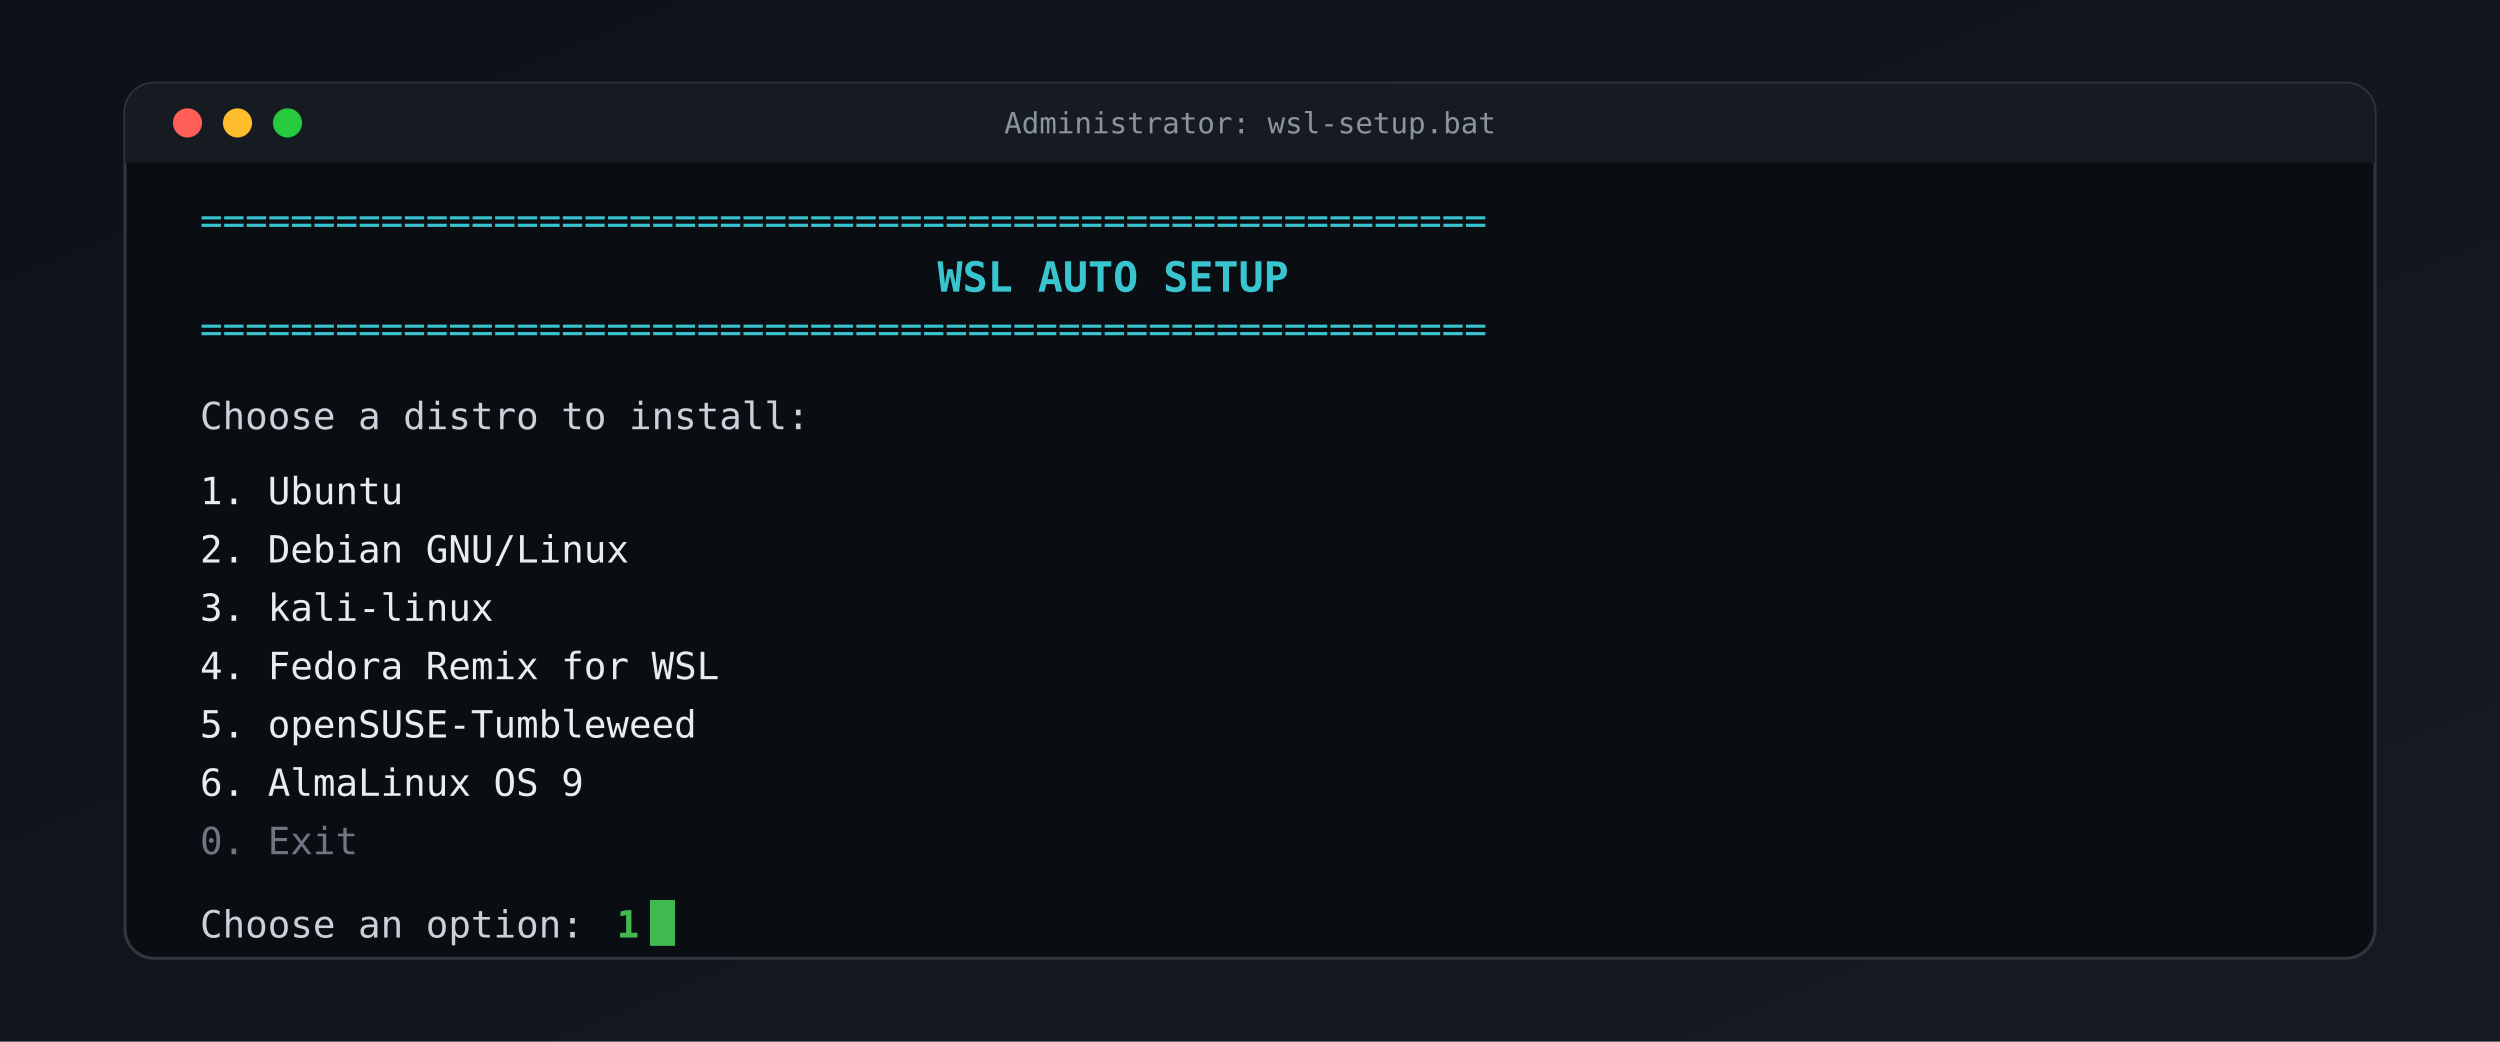
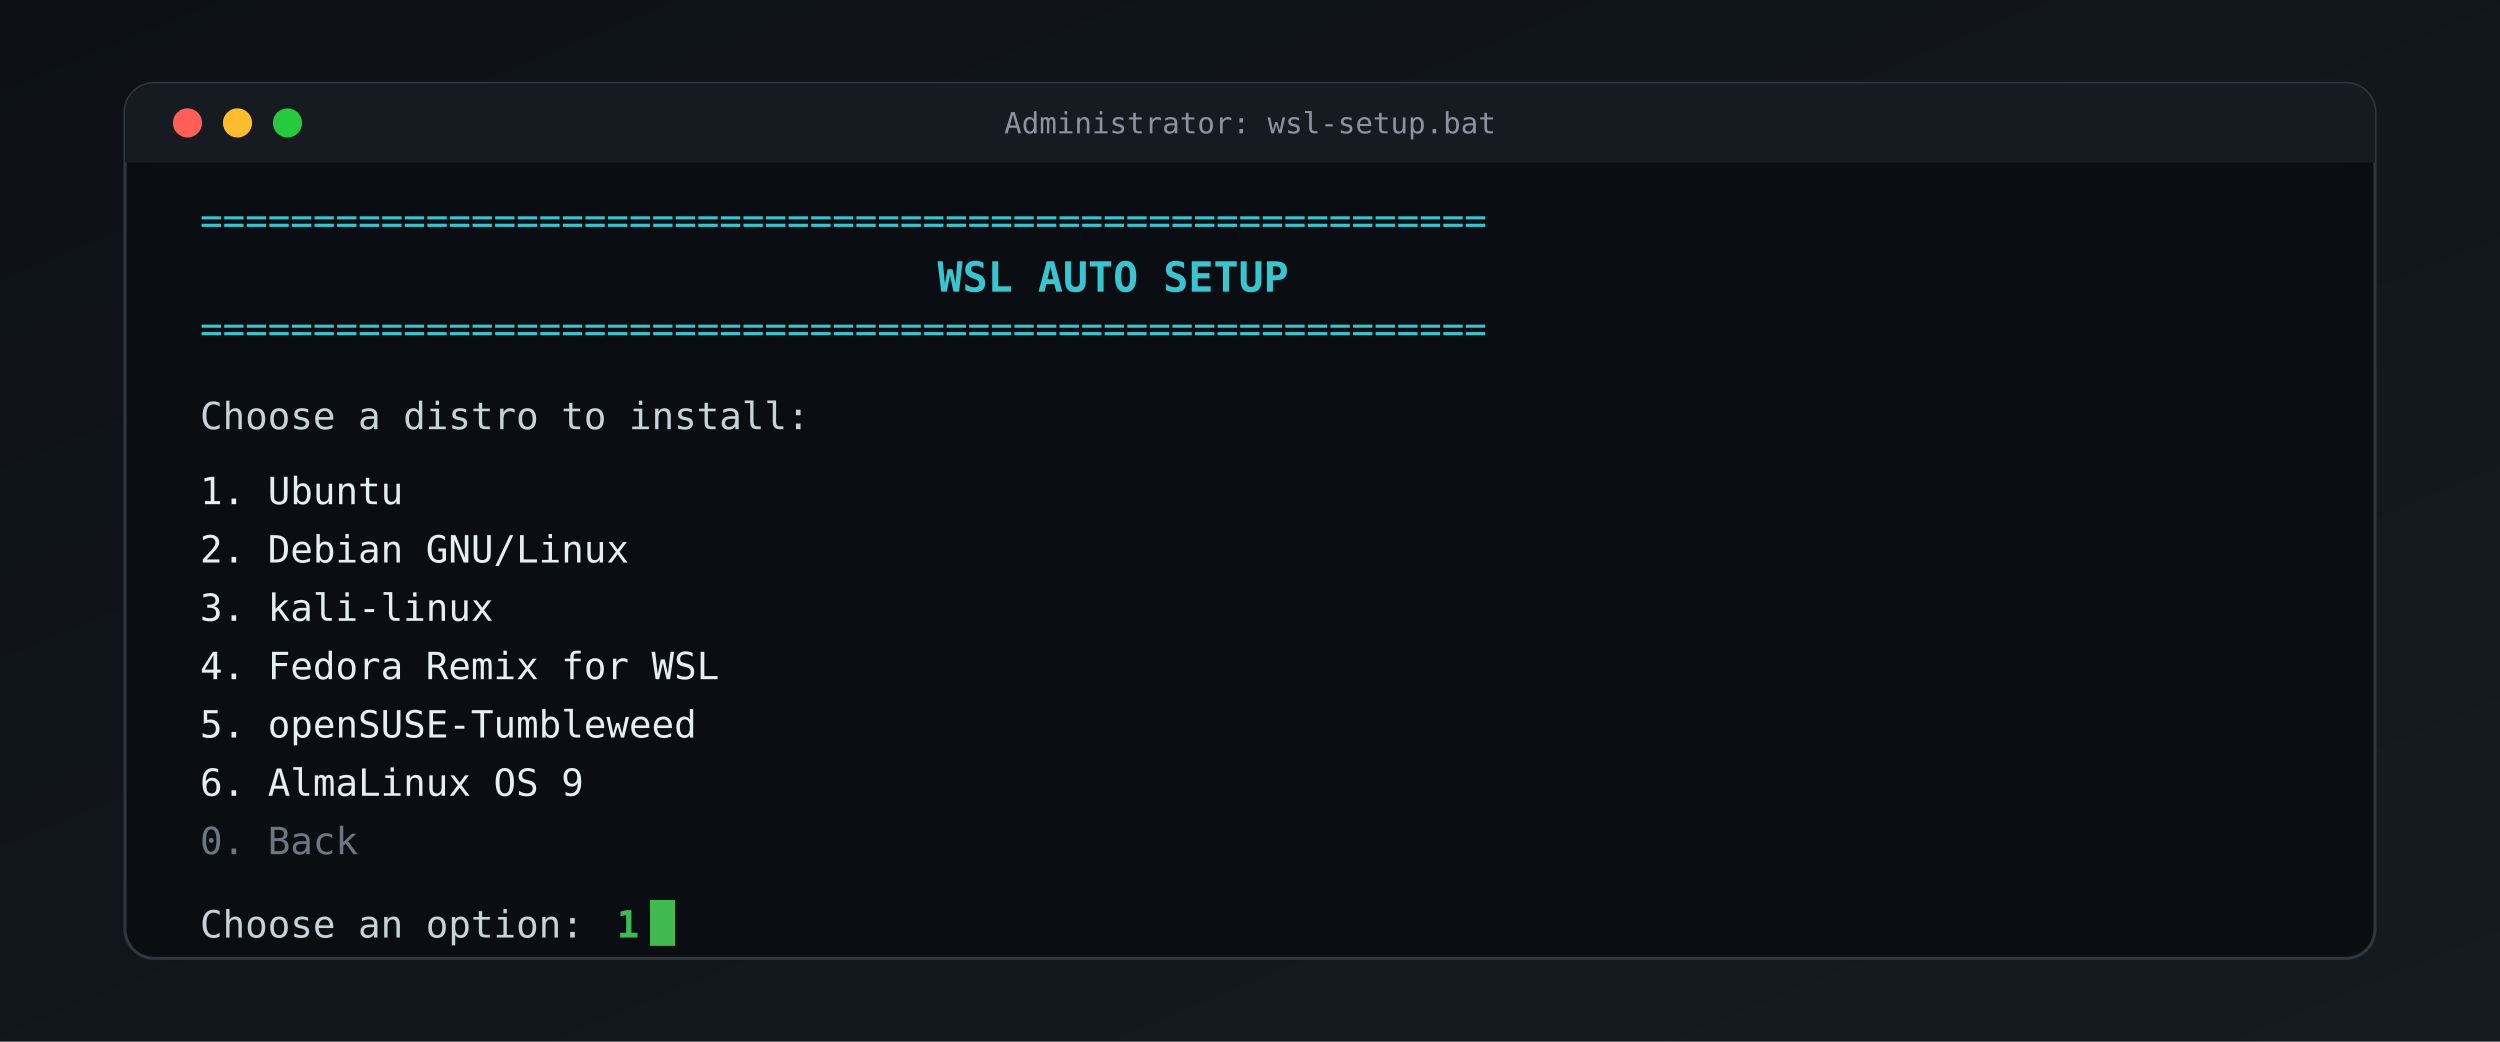
<svg xmlns="http://www.w3.org/2000/svg" viewBox="0 0 1200 500" width="1200" height="500">
  <defs>
    <linearGradient id="bg1" x1="0" y1="0" x2="1" y2="1">
      <stop offset="0" stop-color="#0d1117" />
      <stop offset="1" stop-color="#161b22" />
    </linearGradient>
  </defs>
  <rect width="1200" height="500" fill="url(#bg1)" />
  <rect x="60" y="40" width="1080" height="420" rx="14" fill="#0a0e13" stroke="#30363d" stroke-width="1.5" />
  <rect x="60" y="40" width="1080" height="38" rx="14" fill="#161b22" />
  <rect x="60" y="64" width="1080" height="14" fill="#161b22" />
  <circle cx="90" cy="59" r="7" fill="#ff5f56" />
  <circle cx="114" cy="59" r="7" fill="#ffbd2e" />
  <circle cx="138" cy="59" r="7" fill="#27c93f" />
  <text x="600" y="64" text-anchor="middle" font-family="ui-monospace, Consolas, monospace" font-size="14" fill="#8b949e">Administrator: wsl-setup.bat</text>
  <g font-family="ui-monospace, Consolas, monospace" font-size="18">
    <text x="96" y="112" fill="#39c5cf">=========================================================</text>
    <text x="450" y="140" fill="#39c5cf" font-weight="bold" font-size="20">WSL AUTO SETUP</text>
    <text x="96" y="164" fill="#39c5cf">=========================================================</text>
    <text x="96" y="206" fill="#c9d1d9">Choose a distro to install:</text>
    <text x="96" y="242" fill="#e6edf3">  1.  Ubuntu</text>
    <text x="96" y="270" fill="#e6edf3">  2.  Debian GNU/Linux</text>
    <text x="96" y="298" fill="#e6edf3">  3.  kali-linux</text>
    <text x="96" y="326" fill="#e6edf3">  4.  Fedora Remix for WSL</text>
    <text x="96" y="354" fill="#e6edf3">  5.  openSUSE-Tumbleweed</text>
    <text x="96" y="382" fill="#e6edf3">  6.  AlmaLinux OS 9</text>
-     <text x="96" y="410" fill="#6e7681">  0.  Exit</text>
+     <text x="96" y="410" fill="#6e7681">  0.  Back</text>
    <text x="96" y="450" fill="#c9d1d9">Choose an option: </text>
    <text x="296" y="450" fill="#3fb950" font-weight="bold">1</text>
    <rect x="312" y="432" width="12" height="22" fill="#3fb950" />
  </g>
</svg>
